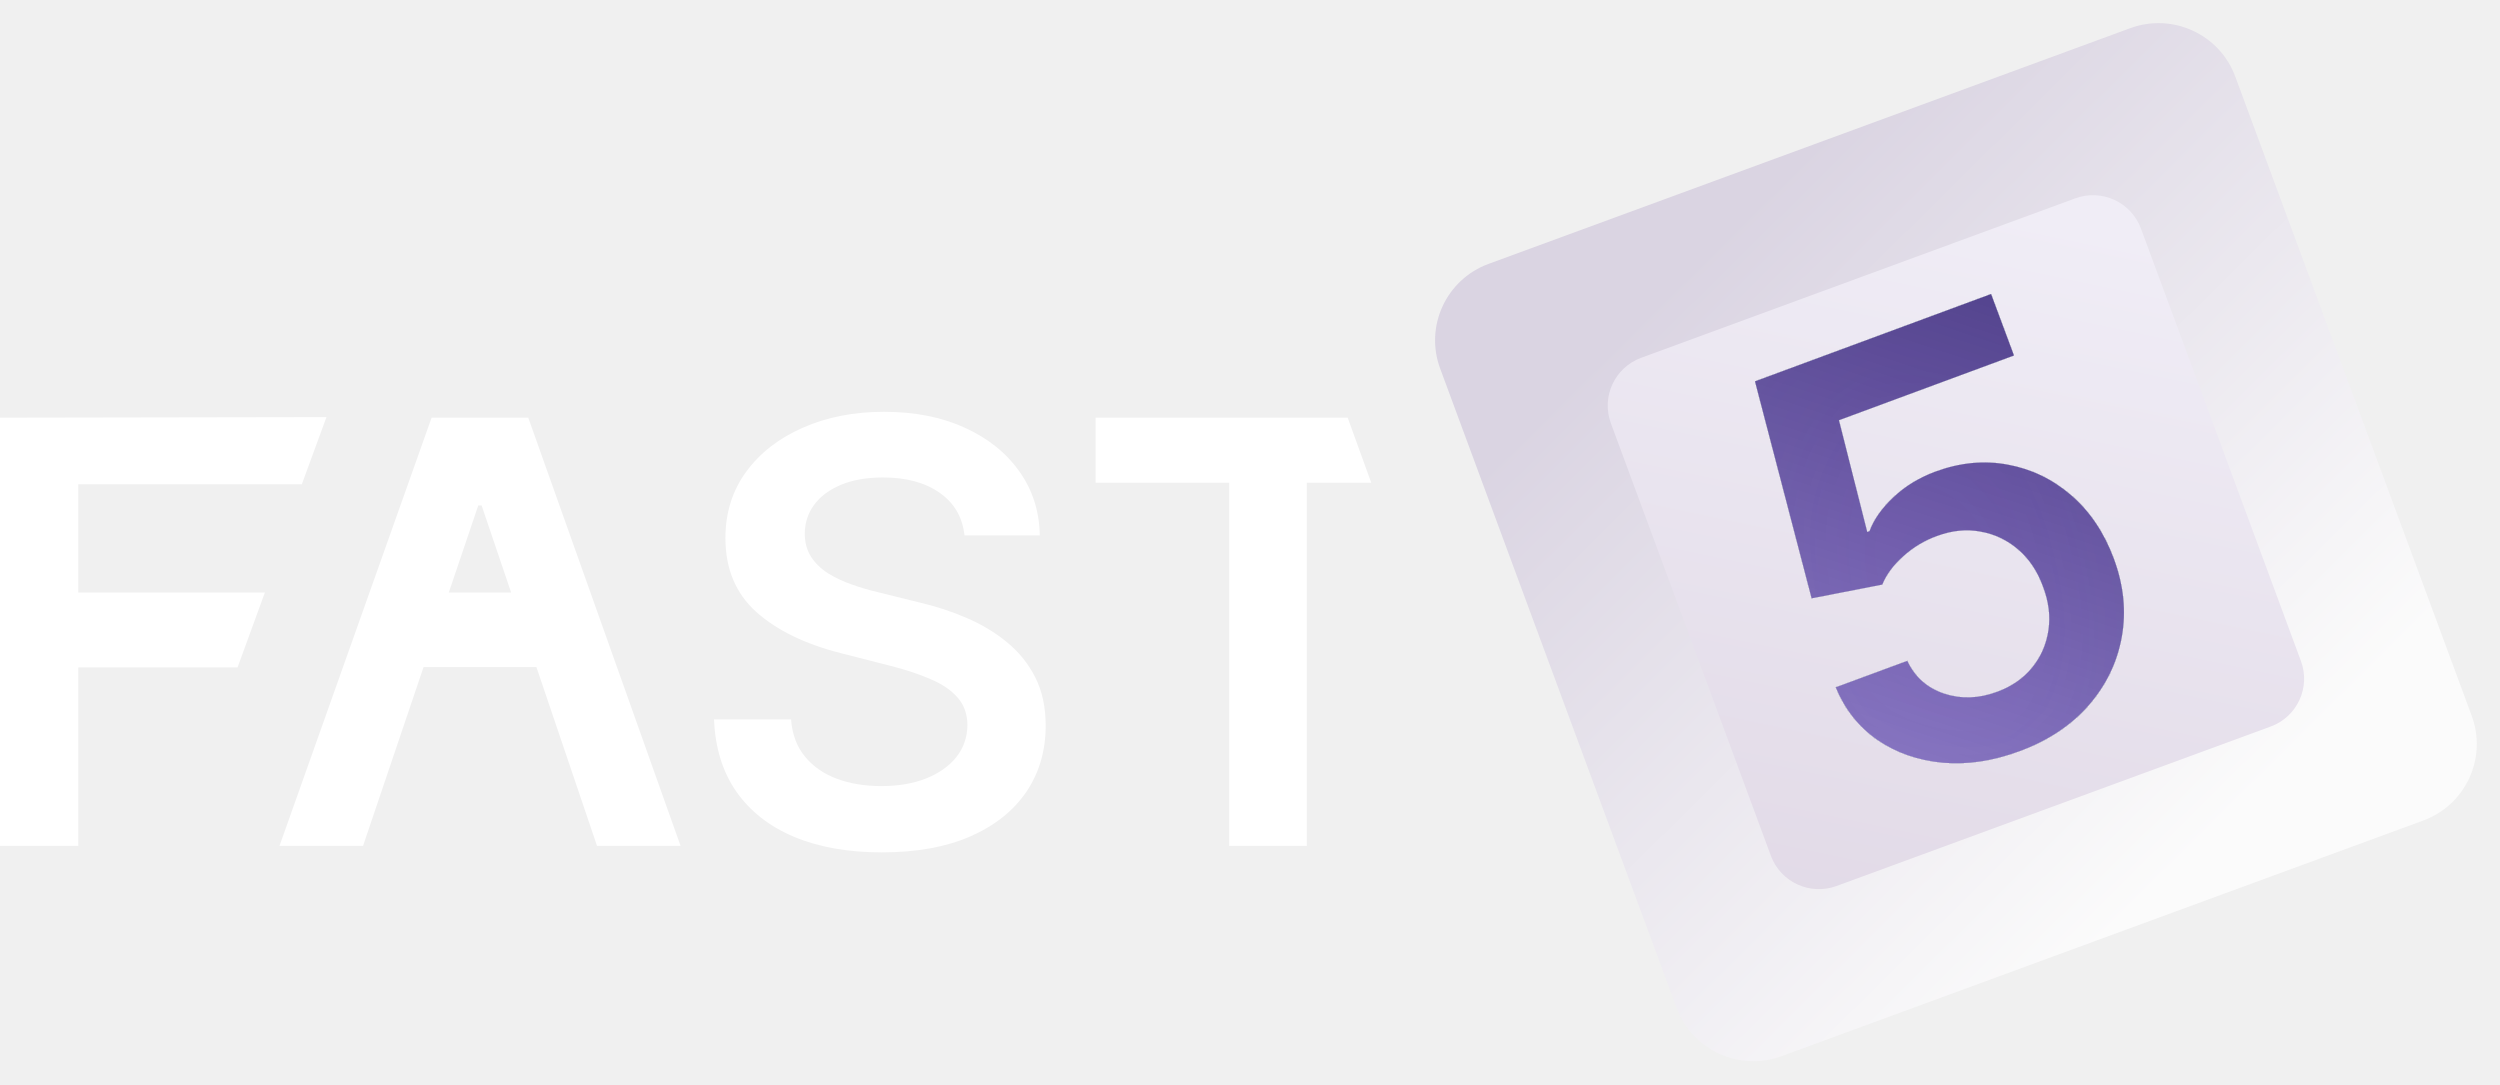
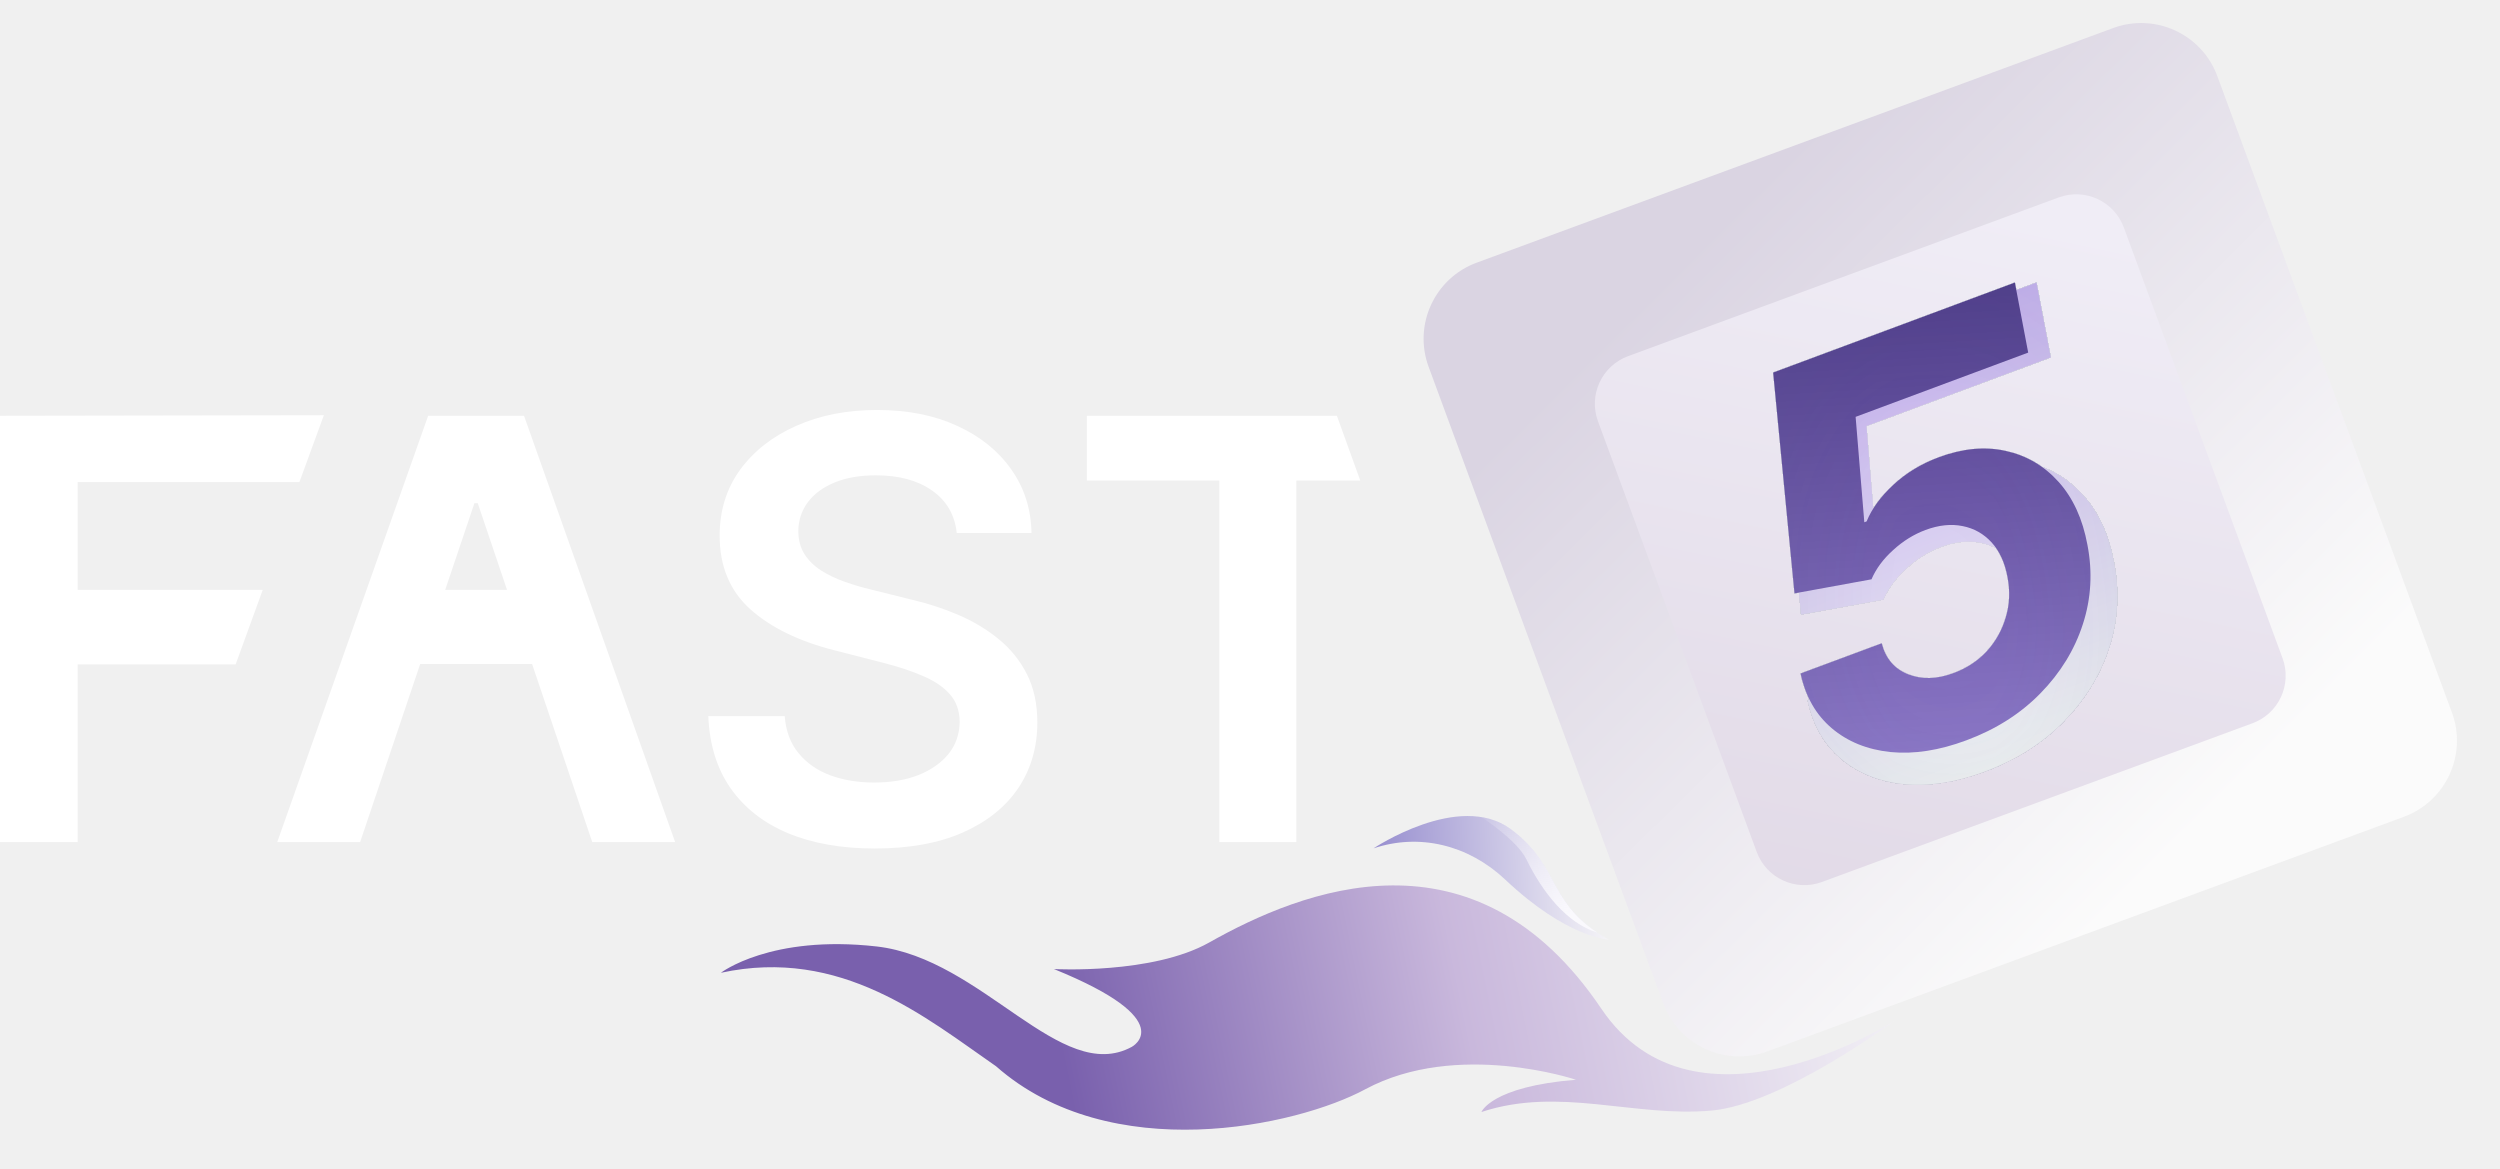
- <svg xmlns="http://www.w3.org/2000/svg" width="83" height="36" viewBox="0 0 83 36" fill="none">
-   <path d="M0 28.083V13.867L10.839 13.848L10.021 16.077H2.599V19.672H8.794L7.887 22.158H2.599V28.083H0ZM12.053 28.083H9.279L14.329 13.867H17.538L22.595 28.083H19.821L15.99 16.782H15.878L12.053 28.083ZM12.267 19.672H19.603L19.709 22.146H12.144L12.267 19.672ZM32.021 17.775C31.955 17.169 31.68 16.697 31.194 16.359C30.713 16.021 30.087 15.852 29.317 15.852C28.775 15.852 28.31 15.933 27.923 16.095C27.535 16.257 27.239 16.477 27.033 16.755C26.828 17.032 26.723 17.349 26.718 17.706C26.718 18.002 26.786 18.259 26.921 18.476C27.061 18.694 27.25 18.879 27.488 19.032C27.727 19.18 27.991 19.305 28.28 19.406C28.57 19.508 28.861 19.594 29.156 19.663L30.501 19.996C31.042 20.121 31.563 20.29 32.062 20.503C32.567 20.716 33.018 20.984 33.414 21.308C33.816 21.632 34.134 22.023 34.367 22.481C34.601 22.94 34.717 23.476 34.717 24.092C34.717 24.925 34.502 25.658 34.073 26.292C33.643 26.922 33.022 27.415 32.21 27.771C31.402 28.123 30.424 28.299 29.275 28.299C28.159 28.299 27.19 28.127 26.368 27.785C25.551 27.442 24.911 26.943 24.448 26.285C23.991 25.628 23.743 24.828 23.706 23.884H26.263C26.3 24.379 26.454 24.791 26.725 25.119C26.996 25.448 27.349 25.693 27.783 25.855C28.222 26.017 28.712 26.098 29.254 26.098C29.819 26.098 30.314 26.015 30.739 25.848C31.168 25.677 31.505 25.441 31.747 25.14C31.99 24.835 32.114 24.478 32.119 24.071C32.114 23.701 32.004 23.395 31.789 23.155C31.575 22.91 31.273 22.706 30.886 22.544C30.503 22.377 30.055 22.229 29.541 22.1L27.909 21.683C26.727 21.382 25.793 20.927 25.107 20.316C24.425 19.7 24.084 18.883 24.084 17.865C24.084 17.028 24.313 16.294 24.771 15.665C25.233 15.035 25.861 14.547 26.655 14.2C27.449 13.848 28.348 13.672 29.352 13.672C30.37 13.672 31.262 13.848 32.028 14.2C32.798 14.547 33.403 15.031 33.842 15.651C34.281 16.266 34.507 16.974 34.521 17.775H32.021ZM36.375 16.026V13.867H44.743L45.525 16.026H43.386V28.083H40.809V16.026H36.375Z" fill="white" />
-   <path d="M70.722 0.936L49.422 8.76C48.014 9.277 47.294 10.833 47.813 12.235L55.664 33.461C56.183 34.863 57.744 35.581 59.151 35.064L80.452 27.241C81.859 26.724 82.58 25.168 82.061 23.765L74.21 2.539C73.691 1.137 72.13 0.419 70.722 0.936Z" fill="url(#paint0_linear_261_6265)" />
-   <path d="M68.9 6.585L54.487 11.879C53.608 12.202 53.157 13.174 53.481 14.051L58.794 28.413C59.118 29.289 60.094 29.738 60.974 29.415L75.386 24.121C76.266 23.798 76.716 22.826 76.392 21.949L71.079 7.587C70.755 6.711 69.779 6.262 68.9 6.585Z" fill="url(#paint1_linear_261_6265)" />
-   <g filter="url(#filter0_i_261_6265)">
-     <path d="M67.043 24.94C66.163 25.265 65.315 25.392 64.498 25.321C63.679 25.244 62.958 24.993 62.333 24.566C61.713 24.137 61.252 23.555 60.948 22.82L63.322 21.942C63.572 22.477 63.98 22.84 64.545 23.03C65.11 23.215 65.697 23.195 66.309 22.968C66.788 22.791 67.174 22.524 67.466 22.166C67.758 21.809 67.939 21.396 68.009 20.926C68.08 20.456 68.019 19.973 67.829 19.475C67.644 18.965 67.368 18.553 67.002 18.24C66.635 17.927 66.219 17.729 65.753 17.648C65.285 17.561 64.803 17.61 64.306 17.794C63.9 17.939 63.53 18.161 63.196 18.459C62.861 18.757 62.627 19.073 62.491 19.407L60.147 19.863L58.267 12.661L66.103 9.763L66.862 11.801L61.051 13.95L61.991 17.663L62.07 17.634C62.212 17.247 62.475 16.873 62.861 16.511C63.245 16.145 63.709 15.861 64.254 15.659C65.072 15.357 65.874 15.28 66.66 15.428C67.444 15.572 68.145 15.91 68.764 16.444C69.383 16.978 69.853 17.677 70.175 18.54C70.506 19.429 70.595 20.299 70.441 21.148C70.29 21.992 69.924 22.748 69.342 23.417C68.764 24.079 67.997 24.587 67.043 24.94Z" fill="url(#paint2_linear_261_6265)" />
+ <svg xmlns="http://www.w3.org/2000/svg" width="77" height="36" viewBox="0 0 77 36" fill="none">
+   <path d="M0 25.936V12.806L9.975 12.789L9.222 14.848H2.392V18.167H8.093L7.258 20.463H2.392V25.936H0ZM11.092 25.936H8.539L13.187 12.806H16.14L20.794 25.936H18.241L14.715 15.499H14.612L11.092 25.936ZM11.29 18.167H18.04L18.138 20.452H11.176L11.29 18.167ZM29.468 16.416C29.408 15.856 29.154 15.42 28.707 15.108C28.265 14.796 27.689 14.64 26.98 14.64C26.481 14.64 26.054 14.715 25.697 14.864C25.34 15.014 25.067 15.217 24.878 15.473C24.689 15.73 24.593 16.023 24.588 16.352C24.588 16.625 24.651 16.862 24.775 17.063C24.904 17.264 25.078 17.435 25.297 17.576C25.517 17.713 25.759 17.828 26.026 17.922C26.292 18.016 26.561 18.095 26.832 18.159L28.069 18.467C28.568 18.583 29.047 18.738 29.507 18.935C29.971 19.132 30.386 19.38 30.751 19.679C31.121 19.978 31.413 20.339 31.628 20.762C31.843 21.185 31.95 21.681 31.95 22.25C31.95 23.019 31.752 23.696 31.357 24.282C30.962 24.863 30.39 25.318 29.642 25.647C28.899 25.972 27.998 26.134 26.941 26.134C25.914 26.134 25.022 25.976 24.266 25.66C23.514 25.344 22.925 24.882 22.5 24.275C22.078 23.668 21.851 22.929 21.816 22.057H24.169C24.204 22.515 24.346 22.895 24.595 23.198C24.844 23.502 25.169 23.728 25.568 23.878C25.972 24.027 26.423 24.102 26.922 24.102C27.442 24.102 27.897 24.025 28.288 23.872C28.684 23.713 28.993 23.495 29.217 23.218C29.44 22.936 29.554 22.606 29.558 22.23C29.554 21.888 29.453 21.606 29.256 21.384C29.058 21.157 28.781 20.97 28.424 20.82C28.072 20.666 27.659 20.529 27.186 20.41L25.684 20.025C24.597 19.747 23.737 19.326 23.106 18.762C22.478 18.194 22.165 17.439 22.165 16.499C22.165 15.725 22.375 15.048 22.796 14.467C23.222 13.886 23.8 13.435 24.53 13.114C25.261 12.789 26.088 12.627 27.012 12.627C27.949 12.627 28.77 12.789 29.475 13.114C30.184 13.435 30.74 13.881 31.144 14.454C31.548 15.022 31.757 15.676 31.77 16.416H29.468ZM33.475 14.8V12.806H41.176L41.896 14.8H39.928V25.936H37.556V14.8H33.475Z" fill="white" />
+   <path d="M65.085 0.864L45.482 8.09C44.187 8.567 43.524 10.004 44.002 11.299L51.227 30.902C51.704 32.197 53.141 32.86 54.436 32.383L74.039 25.157C75.334 24.68 75.997 23.243 75.52 21.948L68.294 2.345C67.817 1.05 66.38 0.387 65.085 0.864Z" fill="url(#paint0_linear_539_6507)" />
+   <path d="M63.408 6.081L50.144 10.97C49.334 11.269 48.92 12.167 49.218 12.976L54.107 26.24C54.406 27.049 55.304 27.464 56.113 27.166L69.377 22.276C70.186 21.978 70.601 21.08 70.302 20.271L65.414 7.007C65.115 6.197 64.217 5.783 63.408 6.081Z" fill="url(#paint1_linear_539_6507)" />
+   <g filter="url(#filter0_i_539_6507)">
+     <path d="M61.129 23.764C60.235 24.097 59.404 24.225 58.633 24.15C57.865 24.069 57.221 23.807 56.699 23.364C56.178 22.922 55.836 22.322 55.675 21.565L58.342 20.572C58.471 21.072 58.761 21.412 59.214 21.592C59.665 21.768 60.164 21.754 60.71 21.551C61.142 21.39 61.505 21.15 61.801 20.831C62.096 20.508 62.304 20.135 62.426 19.713C62.553 19.29 62.571 18.846 62.481 18.383C62.393 17.914 62.219 17.537 61.959 17.253C61.699 16.969 61.382 16.79 61.007 16.715C60.631 16.637 60.222 16.68 59.782 16.844C59.397 16.987 59.042 17.208 58.719 17.505C58.394 17.797 58.157 18.118 58.007 18.466L55.474 18.928L54.773 11.664L62.724 8.703L63.163 11.007L57.485 13.121L57.771 16.589L57.847 16.561C58.015 16.145 58.309 15.743 58.728 15.355C59.148 14.966 59.644 14.666 60.215 14.453C60.998 14.161 61.731 14.091 62.414 14.241C63.101 14.389 63.682 14.728 64.159 15.256C64.635 15.785 64.953 16.475 65.111 17.327C65.285 18.224 65.236 19.095 64.962 19.94C64.689 20.785 64.224 21.543 63.568 22.215C62.911 22.887 62.098 23.403 61.129 23.764Z" fill="url(#paint2_linear_539_6507)" />
+     <path d="M60.564 22.802C59.728 23.114 58.949 23.234 58.228 23.163C57.509 23.088 56.906 22.843 56.417 22.428C55.929 22.014 55.61 21.453 55.459 20.744L57.956 19.814C58.076 20.282 58.348 20.601 58.772 20.769C59.194 20.934 59.661 20.921 60.172 20.73C60.576 20.58 60.917 20.355 61.194 20.057C61.469 19.754 61.664 19.405 61.779 19.01C61.898 18.614 61.915 18.199 61.83 17.765C61.748 17.326 61.585 16.973 61.342 16.707C61.098 16.441 60.801 16.273 60.45 16.204C60.098 16.131 59.716 16.171 59.303 16.324C58.943 16.459 58.611 16.665 58.308 16.943C58.004 17.217 57.782 17.517 57.642 17.843L55.271 18.276L54.614 11.475L62.058 8.703L62.468 10.86L57.153 12.839L57.421 16.086L57.492 16.059C57.65 15.67 57.925 15.294 58.317 14.93C58.71 14.566 59.174 14.285 59.709 14.086C60.442 13.813 61.128 13.746 61.767 13.887C62.41 14.026 62.955 14.343 63.401 14.838C63.847 15.333 64.144 15.979 64.292 16.777C64.455 17.616 64.409 18.431 64.153 19.222C63.897 20.014 63.462 20.724 62.847 21.352C62.233 21.981 61.472 22.465 60.564 22.802Z" fill="url(#paint3_linear_539_6507)" />
  </g>
+   <path d="M58.353 31.438C58.353 31.438 54.892 34.008 52.723 34.205C50.327 34.422 48.029 33.454 45.628 34.25C45.628 34.25 45.926 33.467 48.54 33.256C48.54 33.256 44.88 32.026 42.048 33.551C39.931 34.691 34.205 35.948 30.677 32.84C28.527 31.353 25.911 29.158 22.203 29.962C22.203 29.962 23.736 28.781 27 29.151C30.264 29.522 32.672 33.429 34.858 32.244C34.858 32.244 36.383 31.438 32.462 29.847C32.462 29.847 35.496 30.016 37.245 29.028C40.087 27.424 45.413 25.267 49.321 31.068C52.228 35.382 58.353 31.438 58.353 31.438Z" fill="url(#paint4_linear_539_6507)" />
+   <path d="M49.555 28.941C49.555 28.941 48.273 28.899 46.354 27.085C45.793 26.558 45.133 26.196 44.429 26.03C43.725 25.863 42.997 25.897 42.306 26.129C42.306 26.129 44.937 24.366 46.523 25.532C48.11 26.698 47.609 27.866 49.555 28.941Z" fill="url(#paint5_linear_539_6507)" />
+   <path d="M46.525 25.532C46.255 25.341 45.954 25.22 45.641 25.174C45.688 25.205 46.725 25.883 47.011 26.464C47.512 27.486 48.257 28.432 49.188 28.72C47.672 27.706 48.007 26.616 46.525 25.532Z" fill="url(#paint6_linear_539_6507)" />
  <defs>
-     <filter id="filter0_i_261_6265" x="58.267" y="9.763" width="12.247" height="17.577" filterUnits="userSpaceOnUse" color-interpolation-filters="sRGB">
+     <filter id="filter0_i_539_6507" x="54.614" y="8.703" width="10.598" height="17.467" filterUnits="userSpaceOnUse" color-interpolation-filters="sRGB">
      <feFlood flood-opacity="0" result="BackgroundImageFix" />
      <feBlend mode="normal" in="SourceGraphic" in2="BackgroundImageFix" result="shape" />
      <feColorMatrix in="SourceAlpha" type="matrix" values="0 0 0 0 0 0 0 0 0 0 0 0 0 0 0 0 0 0 127 0" result="hardAlpha" />
      <feOffset dy="2" />
      <feGaussianBlur stdDeviation="4" />
      <feComposite in2="hardAlpha" operator="arithmetic" k2="-1" k3="1" />
      <feColorMatrix type="matrix" values="0 0 0 0 0.322 0 0 0 0 0.425 0 0 0 0 0.483 0 0 0 0.2 0" />
-       <feBlend mode="normal" in2="shape" result="effect1_innerShadow_261_6265" />
+       <feBlend mode="normal" in2="shape" result="effect1_innerShadow_539_6507" />
    </filter>
-     <linearGradient id="paint0_linear_261_6265" x1="60.072" y1="4.848" x2="78.14" y2="23.125" gradientUnits="userSpaceOnUse">
+     <linearGradient id="paint0_linear_539_6507" x1="55.283" y1="4.477" x2="71.971" y2="21.298" gradientUnits="userSpaceOnUse">
      <stop stop-color="#DAD4E2" />
      <stop offset="1" stop-color="#FBFBFB" />
    </linearGradient>
-     <linearGradient id="paint1_linear_261_6265" x1="67.469" y1="7.077" x2="61.195" y2="36.911" gradientUnits="userSpaceOnUse">
+     <linearGradient id="paint1_linear_539_6507" x1="62.091" y1="6.536" x2="56.278" y2="34.08" gradientUnits="userSpaceOnUse">
      <stop stop-color="#F0EDF6" />
      <stop offset="1" stop-color="#DED5E3" />
    </linearGradient>
-     <linearGradient id="paint2_linear_261_6265" x1="59.982" y1="29.713" x2="68.235" y2="4.613" gradientUnits="userSpaceOnUse">
+     <linearGradient id="paint2_linear_539_6507" x1="57.506" y1="10.646" x2="62.236" y2="23.352" gradientUnits="userSpaceOnUse">
+       <stop stop-color="#D7BCFF" />
+       <stop offset="1" stop-color="white" />
+     </linearGradient>
+     <linearGradient id="paint3_linear_539_6507" x1="59.49" y1="27.051" x2="58.176" y2="5.51" gradientUnits="userSpaceOnUse">
      <stop stop-color="#A389E1" />
      <stop offset="1" stop-color="#40267E" />
    </linearGradient>
+     <linearGradient id="paint4_linear_539_6507" x1="32.68" y1="37.255" x2="59.488" y2="31.738" gradientUnits="userSpaceOnUse">
+       <stop offset="0.036" stop-color="#7960AD" />
+       <stop offset="0.49" stop-color="#C9B8DC" />
+       <stop offset="1" stop-color="#F5F4F7" />
+     </linearGradient>
+     <linearGradient id="paint5_linear_539_6507" x1="42.369" y1="27.383" x2="49.458" y2="27.025" gradientUnits="userSpaceOnUse">
+       <stop stop-color="#978ECF" />
+       <stop offset="1" stop-color="#F5F4F7" />
+     </linearGradient>
+     <linearGradient id="paint6_linear_539_6507" x1="48.148" y1="28.322" x2="45.823" y2="24.574" gradientUnits="userSpaceOnUse">
+       <stop stop-color="#FAF9FD" />
+       <stop offset="1" stop-color="#FAF9FD" stop-opacity="0" />
+     </linearGradient>
  </defs>
</svg>
